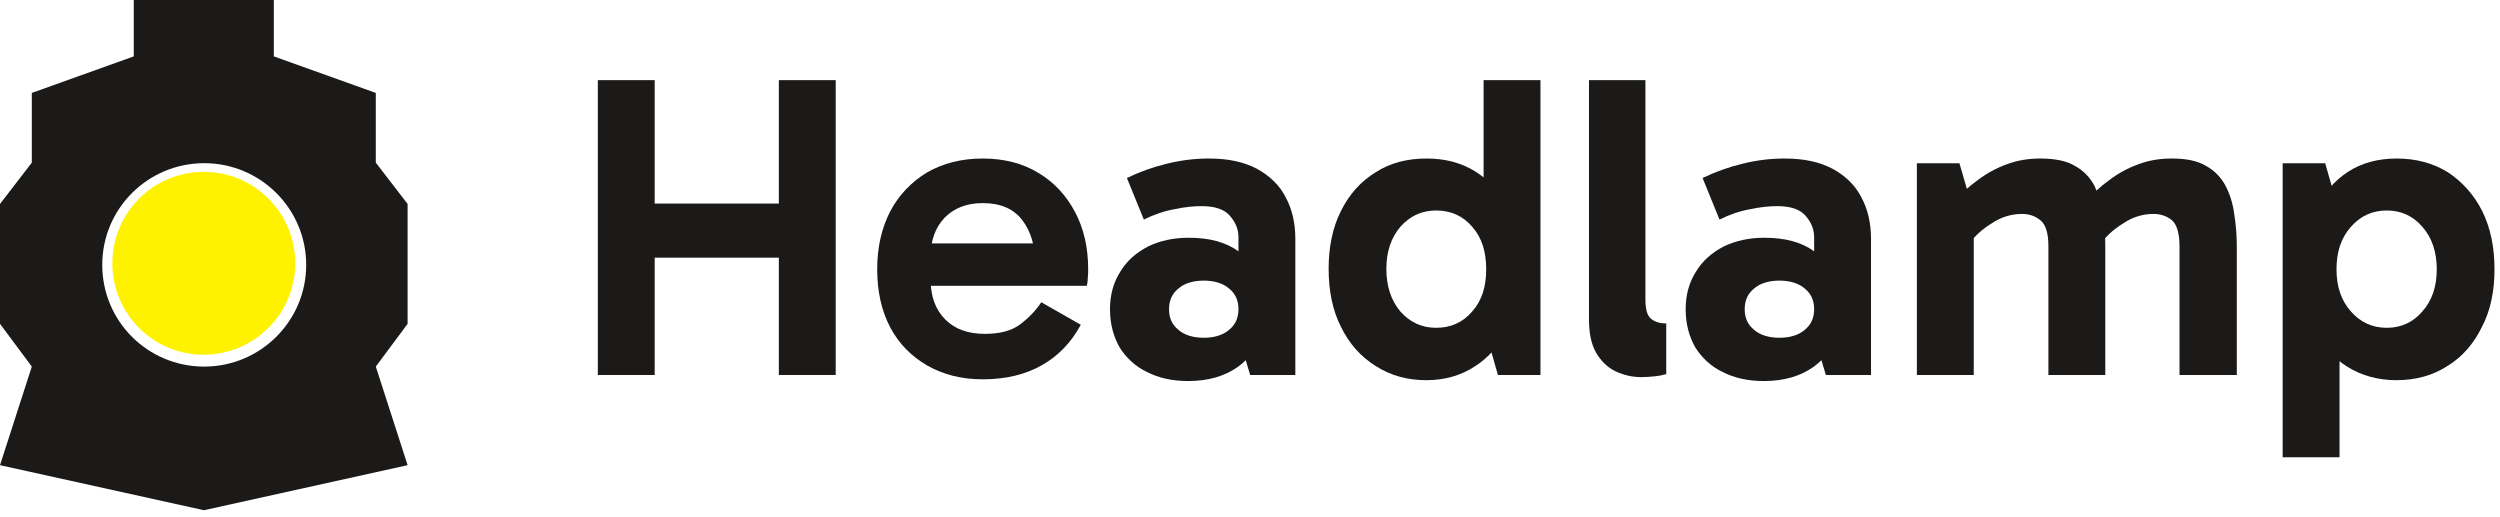
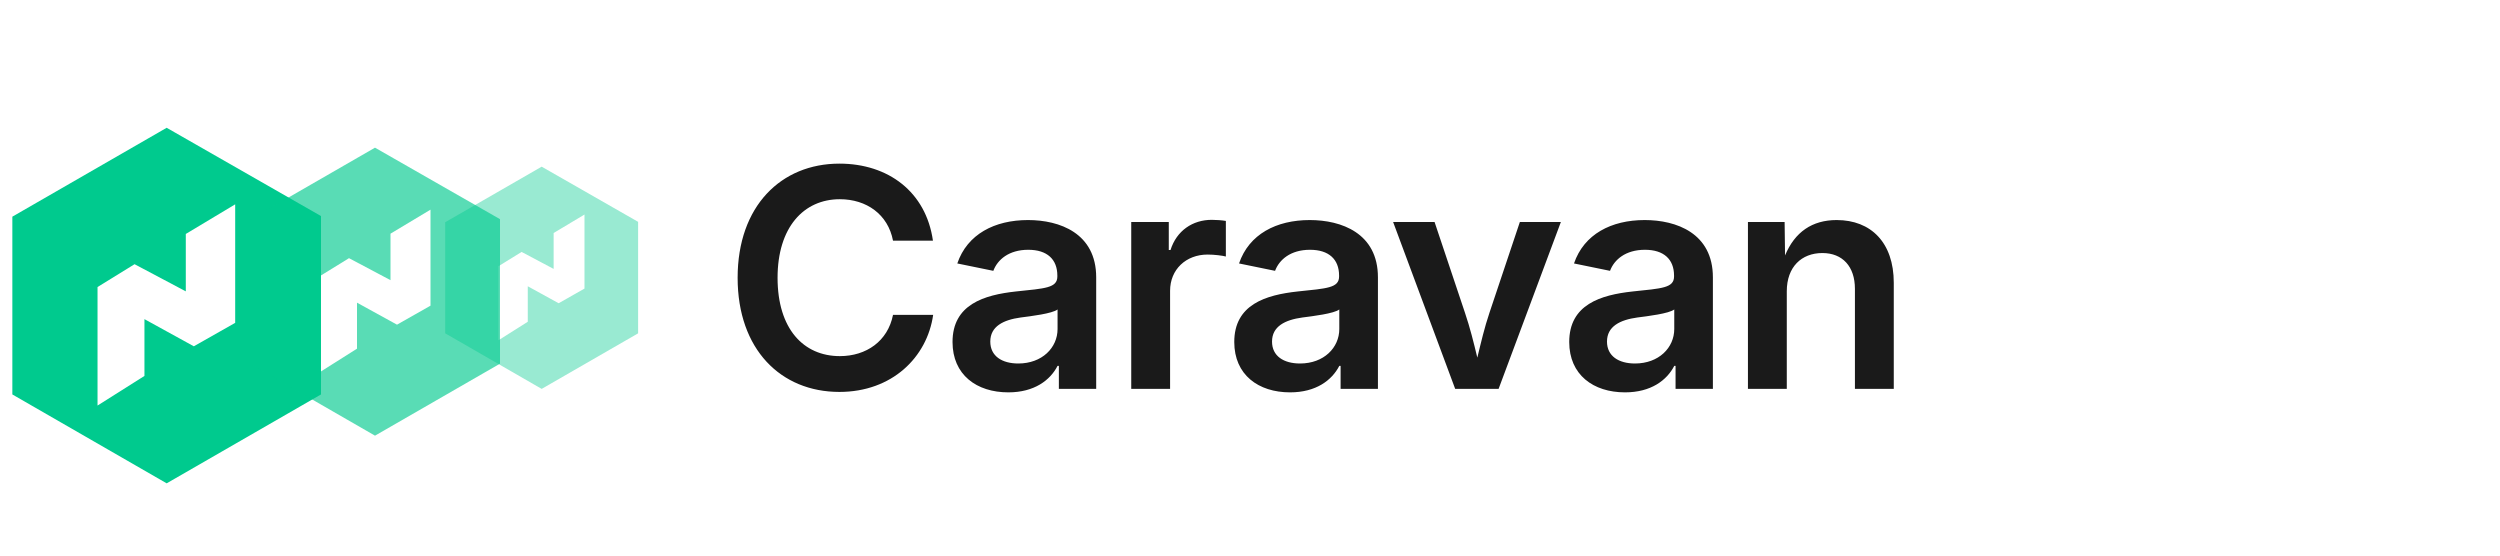
- <svg xmlns="http://www.w3.org/2000/svg" width="184" height="38" viewBox="0 0 184 38" fill="none">
-   <path d="M15 26.107C18.712 26.107 21.73 23.088 21.73 19.377C21.73 15.665 18.712 12.647 15 12.647C11.288 12.647 8.27 15.646 8.27 19.377C8.27 23.107 11.27 26.107 15 26.107Z" fill="#FFF200" />
-   <path fill-rule="evenodd" clip-rule="evenodd" d="M30 23.833L27.659 26.981L30 34.237L15.01 37.552L0 34.237L2.341 26.981L0 23.833V15.013L2.341 11.969V6.839L9.846 4.15V0H20.153V4.15L27.659 6.839V11.969L30 15.013V23.833ZM15.031 26.981C19.17 26.981 22.536 23.624 22.536 19.495C22.536 15.367 19.17 12.01 15.031 12.01C10.892 12.01 7.526 15.346 7.526 19.495C7.526 23.645 10.871 26.981 15.031 26.981Z" fill="#1B1A19" />
-   <path d="M57.323 27.599V5.899H61.508V27.599H57.323ZM44 27.599V5.899H48.185V27.599H44ZM46.716 18.964V14.981H58.696V18.964H46.716Z" fill="#1B1A19" />
-   <path d="M72.326 27.918C70.76 27.918 69.418 27.567 68.236 26.898C67.086 26.229 66.159 25.305 65.52 24.094C64.882 22.883 64.562 21.449 64.562 19.824C64.562 18.199 64.882 16.797 65.52 15.554C66.159 14.343 67.086 13.387 68.236 12.686C69.418 12.017 70.76 11.667 72.326 11.667C73.891 11.667 75.265 12.017 76.415 12.718C77.597 13.419 78.492 14.407 79.131 15.618C79.77 16.829 80.089 18.231 80.089 19.792C80.089 20.047 80.089 20.27 80.057 20.493C80.057 20.716 80.025 20.876 79.993 21.035H67.981V17.912H76.83L76.191 19.41C76.191 18.103 75.872 17.02 75.233 16.192C74.594 15.363 73.635 14.949 72.326 14.949C71.175 14.949 70.249 15.299 69.546 16C68.843 16.733 68.492 17.689 68.492 18.868V20.557C68.492 21.8 68.843 22.788 69.578 23.52C70.281 24.221 71.239 24.572 72.485 24.572C73.572 24.572 74.434 24.349 75.041 23.903C75.648 23.457 76.191 22.915 76.639 22.246L79.546 23.903C78.843 25.209 77.885 26.197 76.703 26.866C75.489 27.567 74.019 27.918 72.326 27.918Z" fill="#1B1A19" />
-   <path d="M87.446 28.045C86.295 28.045 85.273 27.822 84.41 27.376C83.548 26.962 82.877 26.325 82.398 25.56C81.95 24.763 81.695 23.839 81.695 22.756C81.695 21.704 81.95 20.78 82.462 19.983C82.941 19.187 83.644 18.581 84.506 18.135C85.369 17.721 86.359 17.498 87.478 17.498C89.011 17.498 90.225 17.817 91.184 18.518C92.11 19.219 92.749 20.206 93.1 21.481L91.152 21.226V17.466C91.152 16.861 90.928 16.351 90.513 15.873C90.097 15.395 89.394 15.172 88.436 15.172C87.861 15.172 87.19 15.236 86.455 15.395C85.72 15.522 84.954 15.777 84.187 16.16L82.941 13.101C83.867 12.655 84.826 12.304 85.88 12.049C86.903 11.794 87.925 11.667 88.979 11.667C90.417 11.667 91.567 11.922 92.525 12.431C93.452 12.941 94.187 13.642 94.634 14.535C95.113 15.427 95.337 16.447 95.337 17.594V27.599H92.014L91.12 24.636L93.1 24.062C92.717 25.337 92.078 26.293 91.12 26.994C90.129 27.695 88.915 28.045 87.446 28.045ZM88.596 24.859C89.362 24.859 90.001 24.668 90.449 24.285C90.928 23.903 91.152 23.393 91.152 22.756C91.152 22.118 90.928 21.609 90.449 21.226C90.001 20.844 89.362 20.653 88.596 20.653C87.829 20.653 87.19 20.844 86.743 21.226C86.263 21.609 86.04 22.118 86.04 22.756C86.04 23.393 86.263 23.903 86.743 24.285C87.19 24.668 87.829 24.859 88.596 24.859Z" fill="#1B1A19" />
-   <path d="M104.975 27.982C103.57 27.982 102.324 27.631 101.237 26.93C100.119 26.229 99.288 25.273 98.681 24.03C98.074 22.819 97.787 21.385 97.787 19.792C97.787 18.199 98.074 16.765 98.681 15.554C99.288 14.312 100.151 13.355 101.237 12.686C102.324 11.985 103.57 11.667 105.007 11.667C106.381 11.667 107.563 11.985 108.586 12.623C109.608 13.26 110.407 14.184 110.982 15.395C111.557 16.606 111.844 18.072 111.844 19.792C111.844 21.449 111.557 22.883 110.982 24.126C110.407 25.337 109.608 26.293 108.554 26.962C107.531 27.631 106.349 27.982 104.975 27.982ZM105.71 24.126C106.796 24.126 107.691 23.712 108.362 22.915C109.065 22.118 109.384 21.099 109.384 19.824C109.384 18.518 109.065 17.498 108.362 16.701C107.691 15.905 106.796 15.491 105.71 15.491C104.624 15.491 103.761 15.905 103.058 16.701C102.387 17.498 102.036 18.518 102.036 19.792C102.036 21.067 102.387 22.118 103.058 22.915C103.761 23.712 104.624 24.126 105.71 24.126ZM110.247 27.599L109.193 23.903H109.48V16.096H109.193V5.899H113.378V27.599H110.247Z" fill="#1B1A19" />
-   <path d="M120.815 27.758C120.112 27.758 119.473 27.599 118.866 27.312C118.291 27.026 117.812 26.547 117.461 25.942C117.109 25.305 116.949 24.508 116.949 23.488V5.899H121.103V22.023C121.103 22.756 121.231 23.265 121.55 23.488C121.838 23.712 122.221 23.807 122.636 23.807V27.535C122.413 27.599 122.125 27.663 121.806 27.695C121.454 27.727 121.135 27.758 120.815 27.758Z" fill="#1B1A19" />
-   <path d="M129.815 28.045C128.665 28.045 127.643 27.822 126.78 27.376C125.917 26.962 125.247 26.325 124.767 25.56C124.32 24.763 124.064 23.839 124.064 22.756C124.064 21.704 124.32 20.78 124.831 19.983C125.31 19.187 126.013 18.581 126.876 18.135C127.739 17.721 128.729 17.498 129.847 17.498C131.381 17.498 132.595 17.817 133.553 18.518C134.48 19.219 135.119 20.206 135.47 21.481L133.521 21.226V17.466C133.521 16.861 133.298 16.351 132.882 15.873C132.467 15.395 131.764 15.172 130.806 15.172C130.231 15.172 129.56 15.236 128.825 15.395C128.09 15.522 127.323 15.777 126.556 16.16L125.31 13.101C126.237 12.655 127.195 12.304 128.25 12.049C129.272 11.794 130.294 11.667 131.349 11.667C132.786 11.667 133.937 11.922 134.895 12.431C135.822 12.941 136.556 13.642 137.004 14.535C137.483 15.427 137.707 16.447 137.707 17.594V27.599H134.384L133.489 24.636L135.47 24.062C135.087 25.337 134.448 26.293 133.489 26.994C132.499 27.695 131.285 28.045 129.815 28.045ZM130.965 24.859C131.732 24.859 132.371 24.668 132.818 24.285C133.298 23.903 133.521 23.393 133.521 22.756C133.521 22.118 133.298 21.609 132.818 21.226C132.371 20.844 131.732 20.653 130.965 20.653C130.199 20.653 129.56 20.844 129.112 21.226C128.633 21.609 128.409 22.118 128.409 22.756C128.409 23.393 128.633 23.903 129.112 24.285C129.56 24.668 130.199 24.859 130.965 24.859Z" fill="#1B1A19" />
-   <path d="M141.083 27.599V12.017H144.214L145.077 14.981L143.735 14.949C144.278 14.312 144.885 13.738 145.556 13.26C146.227 12.75 146.93 12.368 147.728 12.081C148.495 11.794 149.326 11.667 150.156 11.667C151.211 11.667 152.073 11.826 152.712 12.208C153.351 12.559 153.831 13.069 154.15 13.674C154.438 14.28 154.661 14.981 154.789 15.745C154.885 16.542 154.949 17.339 154.949 18.167V27.599H150.763V18.135C150.763 17.179 150.572 16.542 150.188 16.223C149.805 15.905 149.358 15.745 148.815 15.745C148.048 15.745 147.281 15.969 146.578 16.447C145.843 16.893 145.236 17.466 144.757 18.167L144.214 16H145.268V27.599H141.083ZM160.412 27.599V18.135C160.412 17.179 160.22 16.542 159.869 16.223C159.485 15.905 159.038 15.745 158.495 15.745C157.728 15.745 156.962 15.969 156.259 16.447C155.524 16.893 154.917 17.466 154.438 18.167L153.415 14.949C153.958 14.312 154.565 13.738 155.236 13.26C155.907 12.75 156.61 12.368 157.409 12.081C158.176 11.794 158.974 11.667 159.837 11.667C160.891 11.667 161.722 11.826 162.361 12.208C163 12.559 163.479 13.069 163.799 13.674C164.118 14.28 164.342 14.981 164.438 15.745C164.565 16.542 164.629 17.339 164.629 18.167V27.599H160.412Z" fill="#1B1A19" />
-   <path d="M176.375 27.982C175.001 27.982 173.787 27.631 172.765 26.994C171.742 26.356 170.944 25.432 170.401 24.221C169.825 23.011 169.538 21.545 169.538 19.824C169.538 18.167 169.825 16.701 170.401 15.491C170.976 14.28 171.774 13.324 172.797 12.655C173.819 11.985 175.033 11.667 176.407 11.667C177.845 11.667 179.091 12.017 180.177 12.686C181.231 13.387 182.094 14.343 182.701 15.554C183.308 16.797 183.595 18.199 183.595 19.824C183.595 21.417 183.308 22.851 182.669 24.062C182.062 25.305 181.231 26.261 180.145 26.93C179.059 27.631 177.813 27.982 176.375 27.982ZM168.004 33.653V12.017H171.135L172.19 15.714H171.87V23.52H172.19V33.653H168.004ZM175.672 24.126C176.726 24.126 177.621 23.712 178.292 22.915C178.995 22.118 179.346 21.099 179.346 19.824C179.346 18.549 178.995 17.498 178.292 16.701C177.621 15.905 176.726 15.491 175.672 15.491C174.586 15.491 173.723 15.905 173.02 16.701C172.317 17.498 171.966 18.518 171.966 19.824C171.966 21.099 172.317 22.118 173.02 22.915C173.723 23.712 174.586 24.126 175.672 24.126Z" fill="#1B1A19" />
+ <svg xmlns="http://www.w3.org/2000/svg" width="180" height="40" viewBox="0 0 180 40">
+   <defs>
+     <style>
+       .nomad-1 { fill: #00ca8e; }
+       .nomad-2 { fill: #00ca8e; opacity: 0.65; }
+       .nomad-3 { fill: #00ca8e; opacity: 0.4; }
+       .text { fill: #1a1a1a; font-family: 'Inter', 'SF Pro Display', -apple-system, sans-serif; font-weight: 600; font-size: 22px; letter-spacing: -0.02em; }
+     </style>
+     <symbol id="nomad" viewBox="0 0 50 72">
+       <path d="M25,7.2L0,21.6v28.8l25,14.4,25-14.4v-28.9L25,7.2ZM36.1,38.8l-6.7,3.8-8-4.4v9.2l-7.6,4.8v-19.2l6-3.7,8.3,4.4v-9.3l8-4.8v19.2Z" />
+     </symbol>
+   </defs>
+   <g transform="translate(0, 2)">
+     <use href="#nomad" class="nomad-1" x="0" y="4" width="24" height="32" />
+     <use href="#nomad" class="nomad-2" x="18" y="6" width="18" height="26" />
+     <use href="#nomad" class="nomad-3" x="32" y="8" width="14" height="20" />
+   </g>
+   <text class="text" x="52" y="28">Caravan</text>
</svg>
